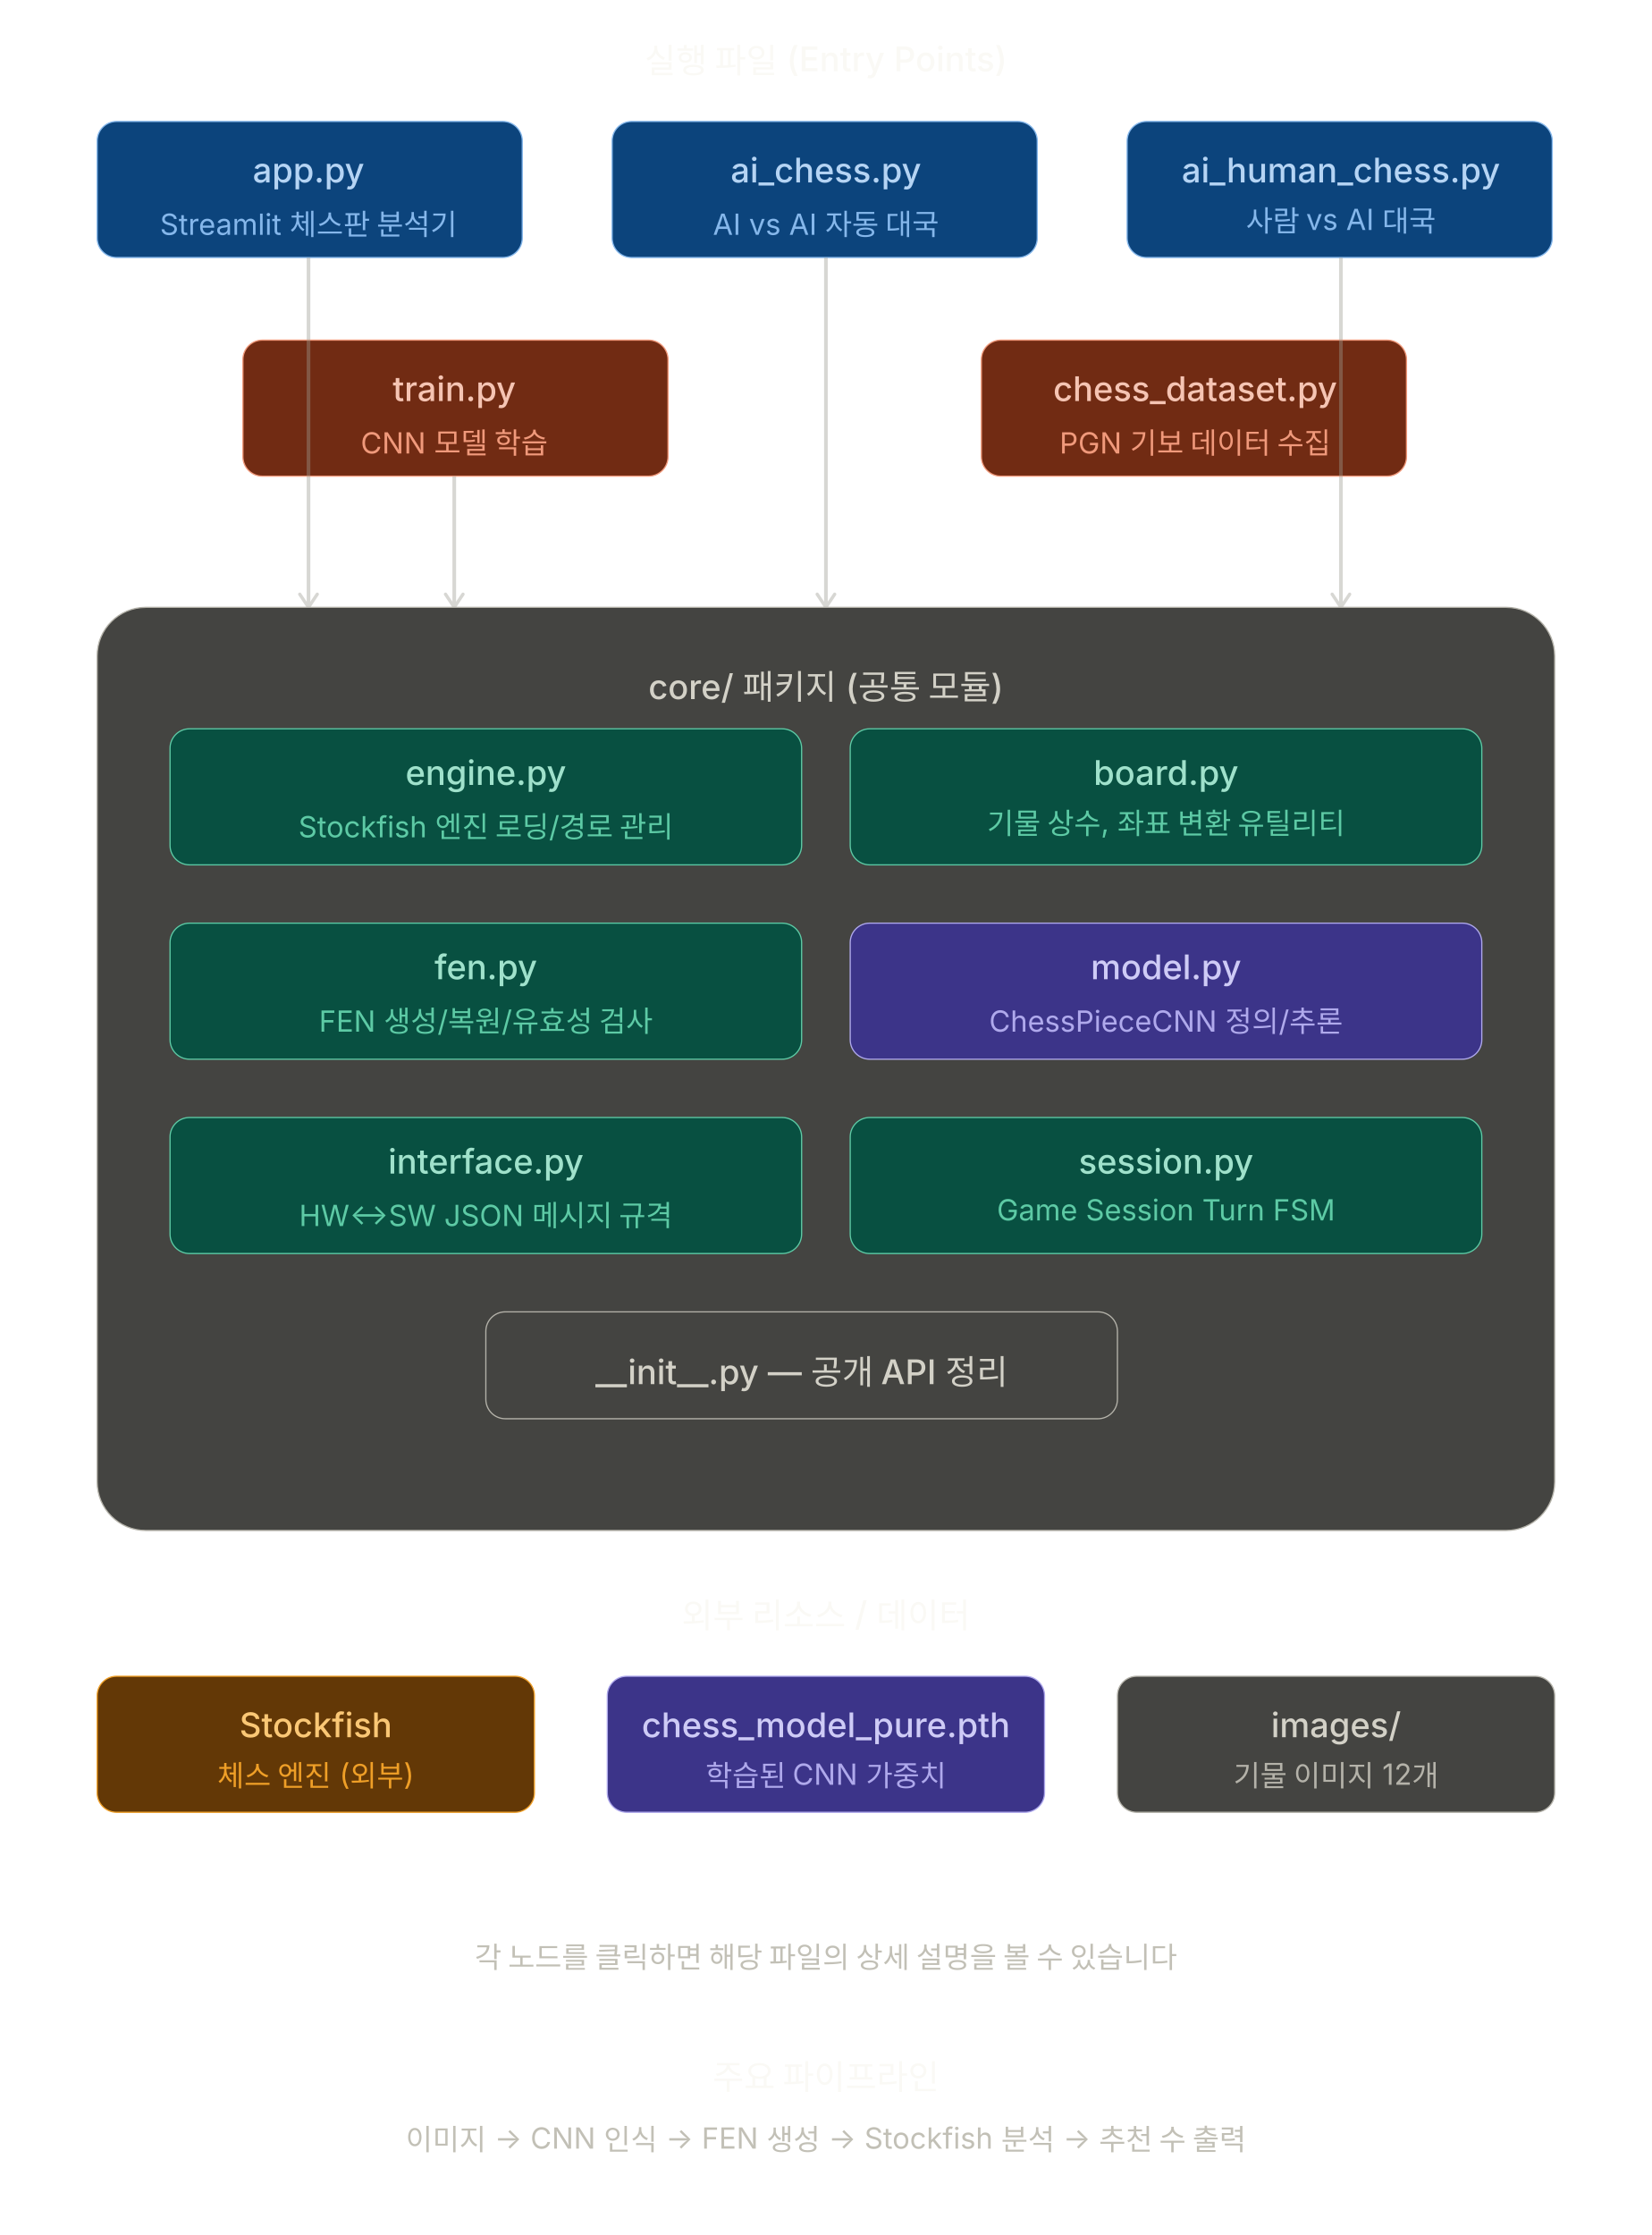
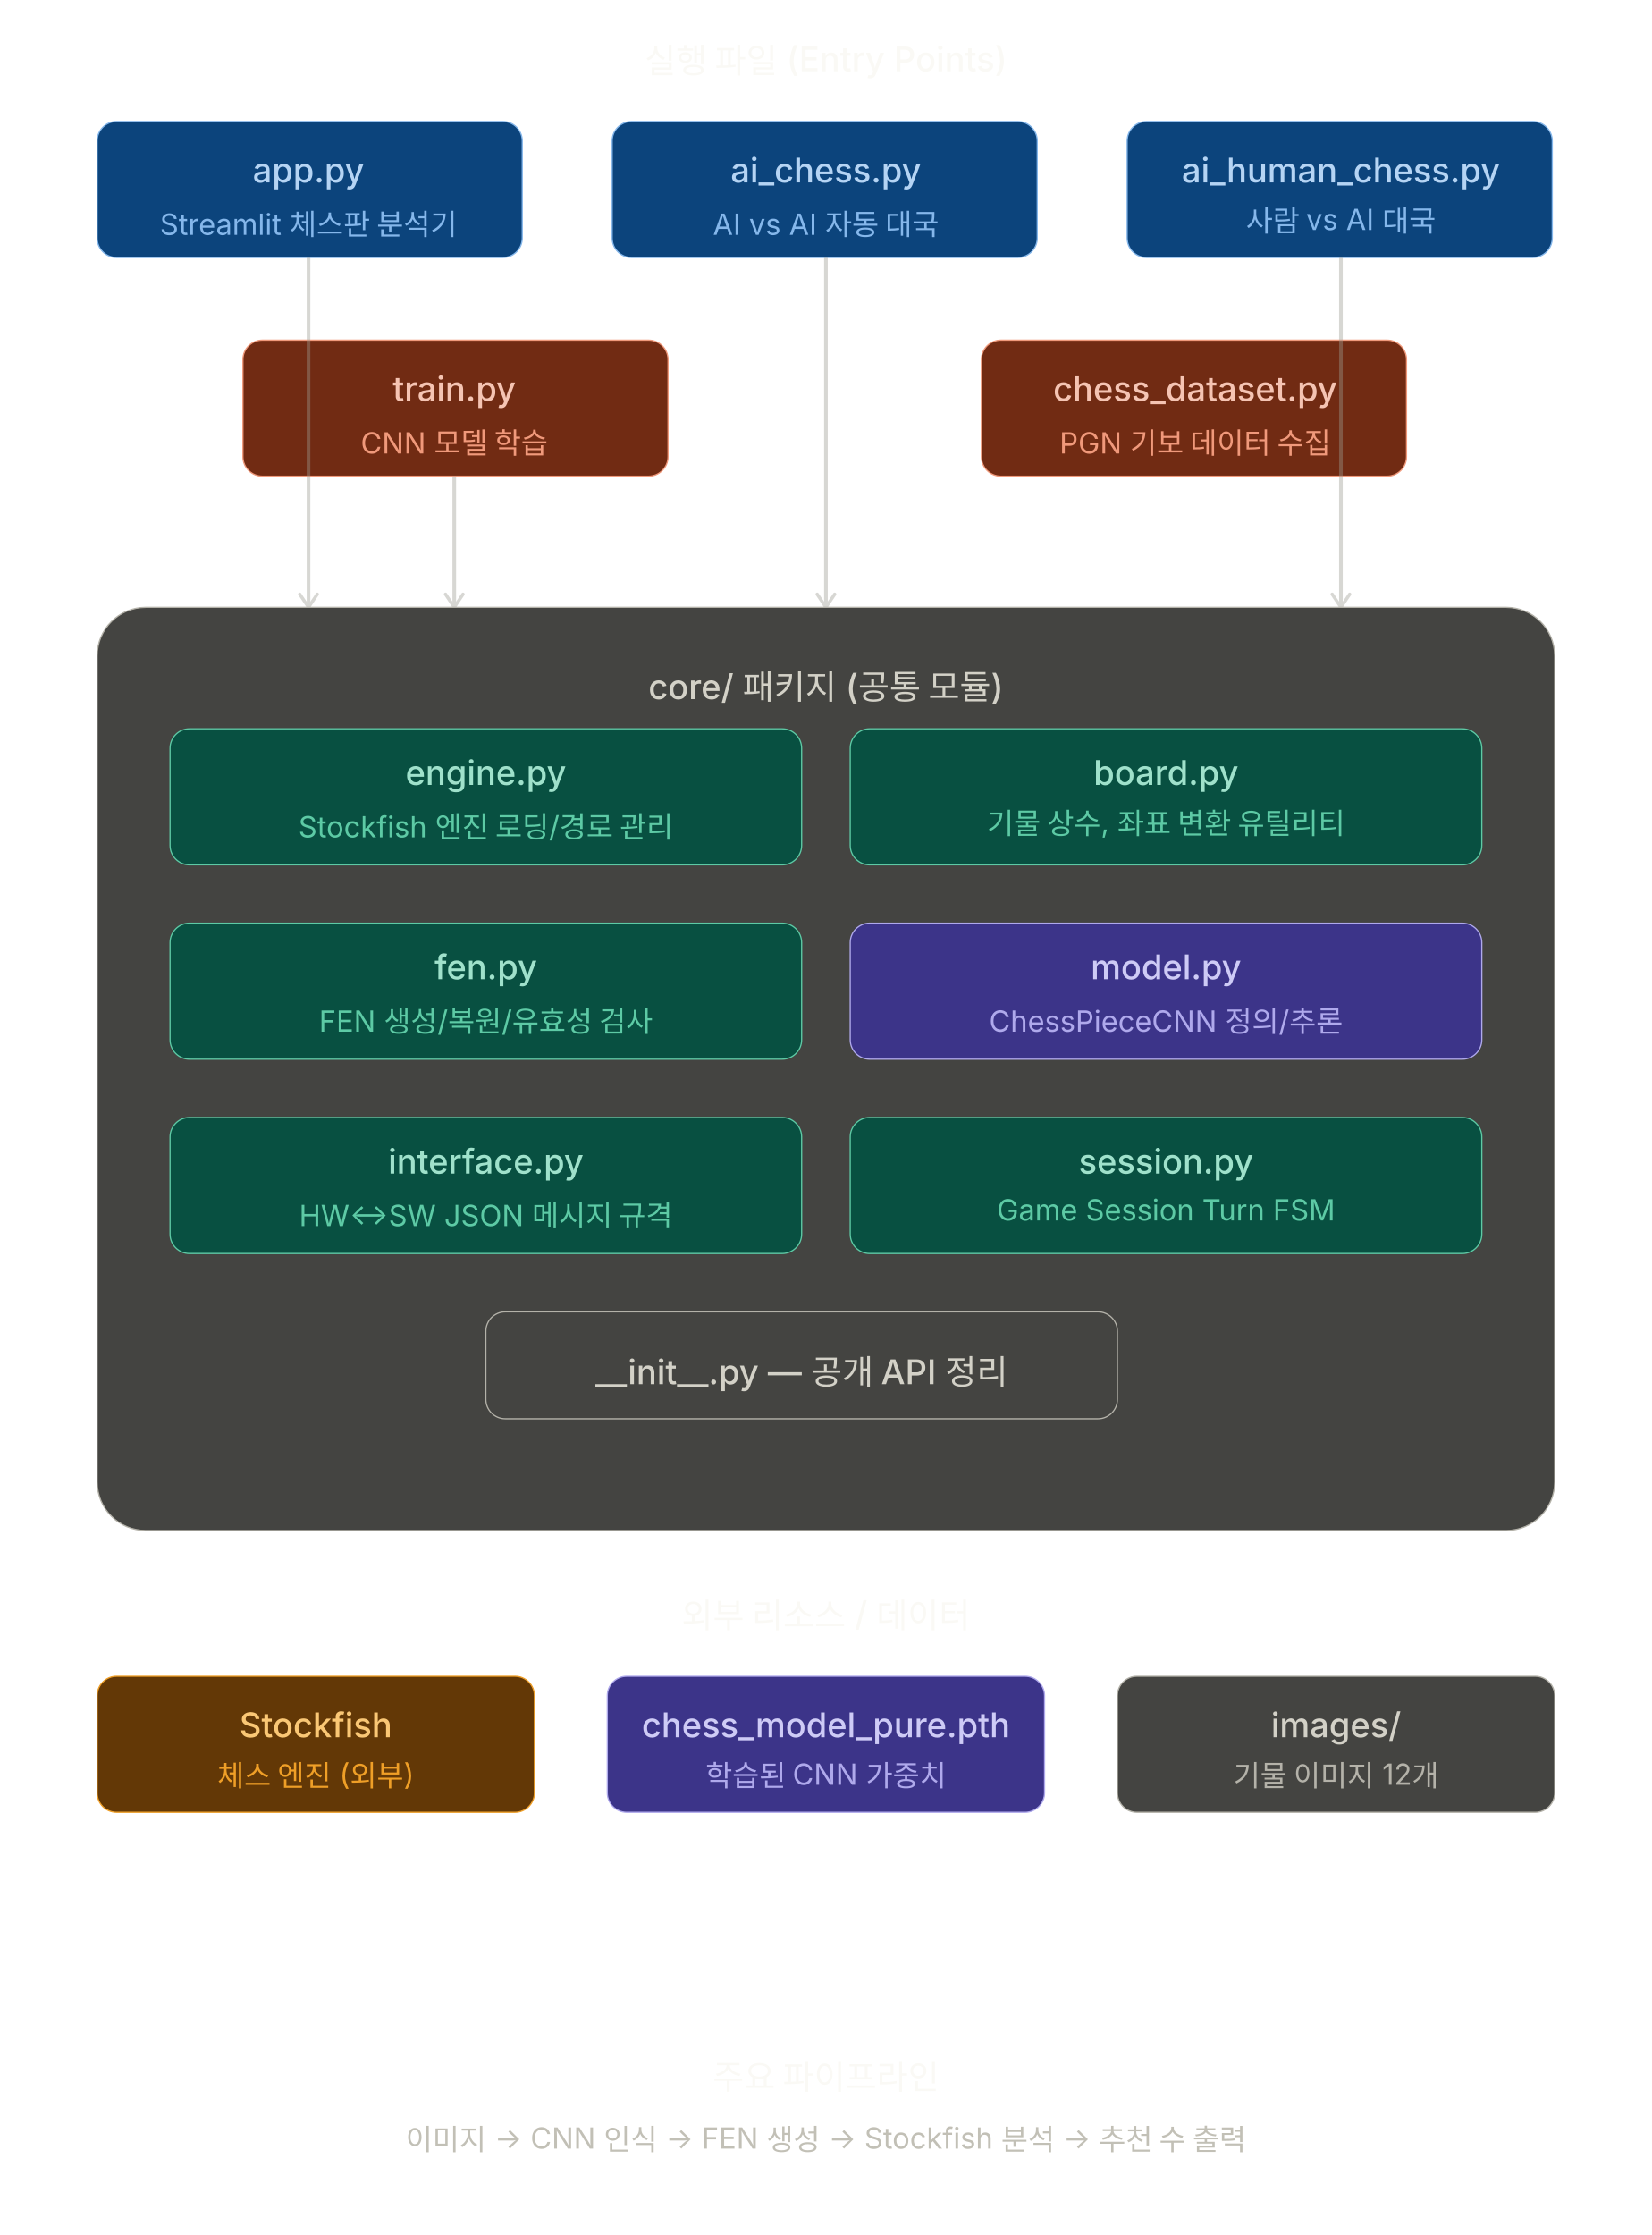
<svg xmlns="http://www.w3.org/2000/svg" width="100%" viewBox="0 0 680 920" role="img">
  <defs>
    <marker id="arrow" viewBox="0 0 10 10" refX="8" refY="5" markerWidth="6" markerHeight="6" orient="auto-start-reverse">
      <path d="M2 1L8 5L2 9" fill="none" stroke="context-stroke" stroke-width="1.5" stroke-linecap="round" stroke-linejoin="round" />
    </marker>
  </defs>
  <text x="340" y="30" text-anchor="middle" style="fill:rgb(250, 249, 245);stroke:none;color:rgb(255, 255, 255);stroke-width:1px;stroke-linecap:butt;stroke-linejoin:miter;opacity:1;font-family:&quot;Anthropic Sans&quot;, -apple-system, BlinkMacSystemFont, &quot;Segoe UI&quot;, sans-serif;font-size:14px;font-weight:500;text-anchor:middle;dominant-baseline:auto">실행 파일 (Entry Points)</text>
  <g style="fill:rgb(0, 0, 0);stroke:none;color:rgb(255, 255, 255);stroke-width:1px;stroke-linecap:butt;stroke-linejoin:miter;opacity:1;font-family:&quot;Anthropic Sans&quot;, -apple-system, BlinkMacSystemFont, &quot;Segoe UI&quot;, sans-serif;font-size:16px;font-weight:400;text-anchor:start;dominant-baseline:auto">
    <rect x="40" y="50" width="175" height="56" rx="8" stroke-width="0.5" style="fill:rgb(12, 68, 124);stroke:rgb(133, 183, 235);color:rgb(255, 255, 255);stroke-width:0.5px;stroke-linecap:butt;stroke-linejoin:miter;opacity:1;font-family:&quot;Anthropic Sans&quot;, -apple-system, BlinkMacSystemFont, &quot;Segoe UI&quot;, sans-serif;font-size:16px;font-weight:400;text-anchor:start;dominant-baseline:auto" />
    <text x="127" y="70" text-anchor="middle" dominant-baseline="central" style="fill:rgb(181, 212, 244);stroke:none;color:rgb(255, 255, 255);stroke-width:1px;stroke-linecap:butt;stroke-linejoin:miter;opacity:1;font-family:&quot;Anthropic Sans&quot;, -apple-system, BlinkMacSystemFont, &quot;Segoe UI&quot;, sans-serif;font-size:14px;font-weight:500;text-anchor:middle;dominant-baseline:central">app.py</text>
    <text x="127" y="90" text-anchor="middle" dominant-baseline="central" style="fill:rgb(133, 183, 235);stroke:none;color:rgb(255, 255, 255);stroke-width:1px;stroke-linecap:butt;stroke-linejoin:miter;opacity:1;font-family:&quot;Anthropic Sans&quot;, -apple-system, BlinkMacSystemFont, &quot;Segoe UI&quot;, sans-serif;font-size:12px;font-weight:400;text-anchor:middle;dominant-baseline:central">Streamlit 체스판 분석기</text>
  </g>
  <g style="fill:rgb(0, 0, 0);stroke:none;color:rgb(255, 255, 255);stroke-width:1px;stroke-linecap:butt;stroke-linejoin:miter;opacity:1;font-family:&quot;Anthropic Sans&quot;, -apple-system, BlinkMacSystemFont, &quot;Segoe UI&quot;, sans-serif;font-size:16px;font-weight:400;text-anchor:start;dominant-baseline:auto">
    <rect x="252" y="50" width="175" height="56" rx="8" stroke-width="0.5" style="fill:rgb(12, 68, 124);stroke:rgb(133, 183, 235);color:rgb(255, 255, 255);stroke-width:0.5px;stroke-linecap:butt;stroke-linejoin:miter;opacity:1;font-family:&quot;Anthropic Sans&quot;, -apple-system, BlinkMacSystemFont, &quot;Segoe UI&quot;, sans-serif;font-size:16px;font-weight:400;text-anchor:start;dominant-baseline:auto" />
    <text x="340" y="70" text-anchor="middle" dominant-baseline="central" style="fill:rgb(181, 212, 244);stroke:none;color:rgb(255, 255, 255);stroke-width:1px;stroke-linecap:butt;stroke-linejoin:miter;opacity:1;font-family:&quot;Anthropic Sans&quot;, -apple-system, BlinkMacSystemFont, &quot;Segoe UI&quot;, sans-serif;font-size:14px;font-weight:500;text-anchor:middle;dominant-baseline:central">ai_chess.py</text>
    <text x="340" y="90" text-anchor="middle" dominant-baseline="central" style="fill:rgb(133, 183, 235);stroke:none;color:rgb(255, 255, 255);stroke-width:1px;stroke-linecap:butt;stroke-linejoin:miter;opacity:1;font-family:&quot;Anthropic Sans&quot;, -apple-system, BlinkMacSystemFont, &quot;Segoe UI&quot;, sans-serif;font-size:12px;font-weight:400;text-anchor:middle;dominant-baseline:central">AI vs AI 자동 대국</text>
  </g>
  <g style="fill:rgb(0, 0, 0);stroke:none;color:rgb(255, 255, 255);stroke-width:1px;stroke-linecap:butt;stroke-linejoin:miter;opacity:1;font-family:&quot;Anthropic Sans&quot;, -apple-system, BlinkMacSystemFont, &quot;Segoe UI&quot;, sans-serif;font-size:16px;font-weight:400;text-anchor:start;dominant-baseline:auto">
    <rect x="464" y="50" width="175" height="56" rx="8" stroke-width="0.5" style="fill:rgb(12, 68, 124);stroke:rgb(133, 183, 235);color:rgb(255, 255, 255);stroke-width:0.5px;stroke-linecap:butt;stroke-linejoin:miter;opacity:1;font-family:&quot;Anthropic Sans&quot;, -apple-system, BlinkMacSystemFont, &quot;Segoe UI&quot;, sans-serif;font-size:16px;font-weight:400;text-anchor:start;dominant-baseline:auto" />
    <text x="552" y="70" text-anchor="middle" dominant-baseline="central" style="fill:rgb(181, 212, 244);stroke:none;color:rgb(255, 255, 255);stroke-width:1px;stroke-linecap:butt;stroke-linejoin:miter;opacity:1;font-family:&quot;Anthropic Sans&quot;, -apple-system, BlinkMacSystemFont, &quot;Segoe UI&quot;, sans-serif;font-size:14px;font-weight:500;text-anchor:middle;dominant-baseline:central">ai_human_chess.py</text>
    <text x="552" y="90" text-anchor="middle" dominant-baseline="central" style="fill:rgb(133, 183, 235);stroke:none;color:rgb(255, 255, 255);stroke-width:1px;stroke-linecap:butt;stroke-linejoin:miter;opacity:1;font-family:&quot;Anthropic Sans&quot;, -apple-system, BlinkMacSystemFont, &quot;Segoe UI&quot;, sans-serif;font-size:12px;font-weight:400;text-anchor:middle;dominant-baseline:central">사람 vs AI 대국</text>
  </g>
  <g style="fill:rgb(0, 0, 0);stroke:none;color:rgb(255, 255, 255);stroke-width:1px;stroke-linecap:butt;stroke-linejoin:miter;opacity:1;font-family:&quot;Anthropic Sans&quot;, -apple-system, BlinkMacSystemFont, &quot;Segoe UI&quot;, sans-serif;font-size:16px;font-weight:400;text-anchor:start;dominant-baseline:auto">
    <rect x="100" y="140" width="175" height="56" rx="8" stroke-width="0.5" style="fill:rgb(113, 43, 19);stroke:rgb(240, 153, 123);color:rgb(255, 255, 255);stroke-width:0.5px;stroke-linecap:butt;stroke-linejoin:miter;opacity:1;font-family:&quot;Anthropic Sans&quot;, -apple-system, BlinkMacSystemFont, &quot;Segoe UI&quot;, sans-serif;font-size:16px;font-weight:400;text-anchor:start;dominant-baseline:auto" />
    <text x="187" y="160" text-anchor="middle" dominant-baseline="central" style="fill:rgb(245, 196, 179);stroke:none;color:rgb(255, 255, 255);stroke-width:1px;stroke-linecap:butt;stroke-linejoin:miter;opacity:1;font-family:&quot;Anthropic Sans&quot;, -apple-system, BlinkMacSystemFont, &quot;Segoe UI&quot;, sans-serif;font-size:14px;font-weight:500;text-anchor:middle;dominant-baseline:central">train.py</text>
    <text x="187" y="180" text-anchor="middle" dominant-baseline="central" style="fill:rgb(240, 153, 123);stroke:none;color:rgb(255, 255, 255);stroke-width:1px;stroke-linecap:butt;stroke-linejoin:miter;opacity:1;font-family:&quot;Anthropic Sans&quot;, -apple-system, BlinkMacSystemFont, &quot;Segoe UI&quot;, sans-serif;font-size:12px;font-weight:400;text-anchor:middle;dominant-baseline:central">CNN 모델 학습</text>
  </g>
  <g style="fill:rgb(0, 0, 0);stroke:none;color:rgb(255, 255, 255);stroke-width:1px;stroke-linecap:butt;stroke-linejoin:miter;opacity:1;font-family:&quot;Anthropic Sans&quot;, -apple-system, BlinkMacSystemFont, &quot;Segoe UI&quot;, sans-serif;font-size:16px;font-weight:400;text-anchor:start;dominant-baseline:auto">
    <rect x="404" y="140" width="175" height="56" rx="8" stroke-width="0.5" style="fill:rgb(113, 43, 19);stroke:rgb(240, 153, 123);color:rgb(255, 255, 255);stroke-width:0.5px;stroke-linecap:butt;stroke-linejoin:miter;opacity:1;font-family:&quot;Anthropic Sans&quot;, -apple-system, BlinkMacSystemFont, &quot;Segoe UI&quot;, sans-serif;font-size:16px;font-weight:400;text-anchor:start;dominant-baseline:auto" />
    <text x="492" y="160" text-anchor="middle" dominant-baseline="central" style="fill:rgb(245, 196, 179);stroke:none;color:rgb(255, 255, 255);stroke-width:1px;stroke-linecap:butt;stroke-linejoin:miter;opacity:1;font-family:&quot;Anthropic Sans&quot;, -apple-system, BlinkMacSystemFont, &quot;Segoe UI&quot;, sans-serif;font-size:14px;font-weight:500;text-anchor:middle;dominant-baseline:central">chess_dataset.py</text>
    <text x="492" y="180" text-anchor="middle" dominant-baseline="central" style="fill:rgb(240, 153, 123);stroke:none;color:rgb(255, 255, 255);stroke-width:1px;stroke-linecap:butt;stroke-linejoin:miter;opacity:1;font-family:&quot;Anthropic Sans&quot;, -apple-system, BlinkMacSystemFont, &quot;Segoe UI&quot;, sans-serif;font-size:12px;font-weight:400;text-anchor:middle;dominant-baseline:central">PGN 기보 데이터 수집</text>
  </g>
  <line x1="127" y1="106" x2="127" y2="250" marker-end="url(#arrow)" opacity="0.4" style="fill:none;stroke:rgb(156, 154, 146);color:rgb(255, 255, 255);stroke-width:1.5px;stroke-linecap:butt;stroke-linejoin:miter;opacity:0.4;font-family:&quot;Anthropic Sans&quot;, -apple-system, BlinkMacSystemFont, &quot;Segoe UI&quot;, sans-serif;font-size:16px;font-weight:400;text-anchor:start;dominant-baseline:auto" />
  <line x1="340" y1="106" x2="340" y2="250" marker-end="url(#arrow)" opacity="0.4" style="fill:none;stroke:rgb(156, 154, 146);color:rgb(255, 255, 255);stroke-width:1.5px;stroke-linecap:butt;stroke-linejoin:miter;opacity:0.4;font-family:&quot;Anthropic Sans&quot;, -apple-system, BlinkMacSystemFont, &quot;Segoe UI&quot;, sans-serif;font-size:16px;font-weight:400;text-anchor:start;dominant-baseline:auto" />
  <line x1="552" y1="106" x2="552" y2="250" marker-end="url(#arrow)" opacity="0.4" style="fill:none;stroke:rgb(156, 154, 146);color:rgb(255, 255, 255);stroke-width:1.5px;stroke-linecap:butt;stroke-linejoin:miter;opacity:0.4;font-family:&quot;Anthropic Sans&quot;, -apple-system, BlinkMacSystemFont, &quot;Segoe UI&quot;, sans-serif;font-size:16px;font-weight:400;text-anchor:start;dominant-baseline:auto" />
  <line x1="187" y1="196" x2="187" y2="250" marker-end="url(#arrow)" opacity="0.4" style="fill:none;stroke:rgb(156, 154, 146);color:rgb(255, 255, 255);stroke-width:1.5px;stroke-linecap:butt;stroke-linejoin:miter;opacity:0.4;font-family:&quot;Anthropic Sans&quot;, -apple-system, BlinkMacSystemFont, &quot;Segoe UI&quot;, sans-serif;font-size:16px;font-weight:400;text-anchor:start;dominant-baseline:auto" />
  <g style="fill:rgb(0, 0, 0);stroke:none;color:rgb(255, 255, 255);stroke-width:1px;stroke-linecap:butt;stroke-linejoin:miter;opacity:1;font-family:&quot;Anthropic Sans&quot;, -apple-system, BlinkMacSystemFont, &quot;Segoe UI&quot;, sans-serif;font-size:16px;font-weight:400;text-anchor:start;dominant-baseline:auto">
    <rect x="40" y="250" width="600" height="380" rx="20" stroke-width="0.5" style="fill:rgb(68, 68, 65);stroke:rgb(180, 178, 169);color:rgb(255, 255, 255);stroke-width:0.5px;stroke-linecap:butt;stroke-linejoin:miter;opacity:1;font-family:&quot;Anthropic Sans&quot;, -apple-system, BlinkMacSystemFont, &quot;Segoe UI&quot;, sans-serif;font-size:16px;font-weight:400;text-anchor:start;dominant-baseline:auto" />
    <text x="340" y="280" text-anchor="middle" dominant-baseline="central" style="fill:rgb(211, 209, 199);stroke:none;color:rgb(255, 255, 255);stroke-width:1px;stroke-linecap:butt;stroke-linejoin:miter;opacity:1;font-family:&quot;Anthropic Sans&quot;, -apple-system, BlinkMacSystemFont, &quot;Segoe UI&quot;, sans-serif;font-size:14px;font-weight:500;text-anchor:middle;dominant-baseline:central">core/ 패키지 (공통 모듈)</text>
  </g>
  <g style="fill:rgb(0, 0, 0);stroke:none;color:rgb(255, 255, 255);stroke-width:1px;stroke-linecap:butt;stroke-linejoin:miter;opacity:1;font-family:&quot;Anthropic Sans&quot;, -apple-system, BlinkMacSystemFont, &quot;Segoe UI&quot;, sans-serif;font-size:16px;font-weight:400;text-anchor:start;dominant-baseline:auto">
    <rect x="70" y="300" width="260" height="56" rx="8" stroke-width="0.5" style="fill:rgb(8, 80, 65);stroke:rgb(93, 202, 165);color:rgb(255, 255, 255);stroke-width:0.5px;stroke-linecap:butt;stroke-linejoin:miter;opacity:1;font-family:&quot;Anthropic Sans&quot;, -apple-system, BlinkMacSystemFont, &quot;Segoe UI&quot;, sans-serif;font-size:16px;font-weight:400;text-anchor:start;dominant-baseline:auto" />
    <text x="200" y="318" text-anchor="middle" dominant-baseline="central" style="fill:rgb(159, 225, 203);stroke:none;color:rgb(255, 255, 255);stroke-width:1px;stroke-linecap:butt;stroke-linejoin:miter;opacity:1;font-family:&quot;Anthropic Sans&quot;, -apple-system, BlinkMacSystemFont, &quot;Segoe UI&quot;, sans-serif;font-size:14px;font-weight:500;text-anchor:middle;dominant-baseline:central">engine.py</text>
    <text x="200" y="338" text-anchor="middle" dominant-baseline="central" style="fill:rgb(93, 202, 165);stroke:none;color:rgb(255, 255, 255);stroke-width:1px;stroke-linecap:butt;stroke-linejoin:miter;opacity:1;font-family:&quot;Anthropic Sans&quot;, -apple-system, BlinkMacSystemFont, &quot;Segoe UI&quot;, sans-serif;font-size:12px;font-weight:400;text-anchor:middle;dominant-baseline:central">Stockfish 엔진 로딩/경로 관리</text>
  </g>
  <g style="fill:rgb(0, 0, 0);stroke:none;color:rgb(255, 255, 255);stroke-width:1px;stroke-linecap:butt;stroke-linejoin:miter;opacity:1;font-family:&quot;Anthropic Sans&quot;, -apple-system, BlinkMacSystemFont, &quot;Segoe UI&quot;, sans-serif;font-size:16px;font-weight:400;text-anchor:start;dominant-baseline:auto">
    <rect x="350" y="300" width="260" height="56" rx="8" stroke-width="0.5" style="fill:rgb(8, 80, 65);stroke:rgb(93, 202, 165);color:rgb(255, 255, 255);stroke-width:0.5px;stroke-linecap:butt;stroke-linejoin:miter;opacity:1;font-family:&quot;Anthropic Sans&quot;, -apple-system, BlinkMacSystemFont, &quot;Segoe UI&quot;, sans-serif;font-size:16px;font-weight:400;text-anchor:start;dominant-baseline:auto" />
    <text x="480" y="318" text-anchor="middle" dominant-baseline="central" style="fill:rgb(159, 225, 203);stroke:none;color:rgb(255, 255, 255);stroke-width:1px;stroke-linecap:butt;stroke-linejoin:miter;opacity:1;font-family:&quot;Anthropic Sans&quot;, -apple-system, BlinkMacSystemFont, &quot;Segoe UI&quot;, sans-serif;font-size:14px;font-weight:500;text-anchor:middle;dominant-baseline:central">board.py</text>
    <text x="480" y="338" text-anchor="middle" dominant-baseline="central" style="fill:rgb(93, 202, 165);stroke:none;color:rgb(255, 255, 255);stroke-width:1px;stroke-linecap:butt;stroke-linejoin:miter;opacity:1;font-family:&quot;Anthropic Sans&quot;, -apple-system, BlinkMacSystemFont, &quot;Segoe UI&quot;, sans-serif;font-size:12px;font-weight:400;text-anchor:middle;dominant-baseline:central">기물 상수, 좌표 변환 유틸리티</text>
  </g>
  <g style="fill:rgb(0, 0, 0);stroke:none;color:rgb(255, 255, 255);stroke-width:1px;stroke-linecap:butt;stroke-linejoin:miter;opacity:1;font-family:&quot;Anthropic Sans&quot;, -apple-system, BlinkMacSystemFont, &quot;Segoe UI&quot;, sans-serif;font-size:16px;font-weight:400;text-anchor:start;dominant-baseline:auto">
    <rect x="70" y="380" width="260" height="56" rx="8" stroke-width="0.5" style="fill:rgb(8, 80, 65);stroke:rgb(93, 202, 165);color:rgb(255, 255, 255);stroke-width:0.5px;stroke-linecap:butt;stroke-linejoin:miter;opacity:1;font-family:&quot;Anthropic Sans&quot;, -apple-system, BlinkMacSystemFont, &quot;Segoe UI&quot;, sans-serif;font-size:16px;font-weight:400;text-anchor:start;dominant-baseline:auto" />
    <text x="200" y="398" text-anchor="middle" dominant-baseline="central" style="fill:rgb(159, 225, 203);stroke:none;color:rgb(255, 255, 255);stroke-width:1px;stroke-linecap:butt;stroke-linejoin:miter;opacity:1;font-family:&quot;Anthropic Sans&quot;, -apple-system, BlinkMacSystemFont, &quot;Segoe UI&quot;, sans-serif;font-size:14px;font-weight:500;text-anchor:middle;dominant-baseline:central">fen.py</text>
    <text x="200" y="418" text-anchor="middle" dominant-baseline="central" style="fill:rgb(93, 202, 165);stroke:none;color:rgb(255, 255, 255);stroke-width:1px;stroke-linecap:butt;stroke-linejoin:miter;opacity:1;font-family:&quot;Anthropic Sans&quot;, -apple-system, BlinkMacSystemFont, &quot;Segoe UI&quot;, sans-serif;font-size:12px;font-weight:400;text-anchor:middle;dominant-baseline:central">FEN 생성/복원/유효성 검사</text>
  </g>
  <g style="fill:rgb(0, 0, 0);stroke:none;color:rgb(255, 255, 255);stroke-width:1px;stroke-linecap:butt;stroke-linejoin:miter;opacity:1;font-family:&quot;Anthropic Sans&quot;, -apple-system, BlinkMacSystemFont, &quot;Segoe UI&quot;, sans-serif;font-size:16px;font-weight:400;text-anchor:start;dominant-baseline:auto">
    <rect x="350" y="380" width="260" height="56" rx="8" stroke-width="0.5" style="fill:rgb(60, 52, 137);stroke:rgb(175, 169, 236);color:rgb(255, 255, 255);stroke-width:0.5px;stroke-linecap:butt;stroke-linejoin:miter;opacity:1;font-family:&quot;Anthropic Sans&quot;, -apple-system, BlinkMacSystemFont, &quot;Segoe UI&quot;, sans-serif;font-size:16px;font-weight:400;text-anchor:start;dominant-baseline:auto" />
    <text x="480" y="398" text-anchor="middle" dominant-baseline="central" style="fill:rgb(206, 203, 246);stroke:none;color:rgb(255, 255, 255);stroke-width:1px;stroke-linecap:butt;stroke-linejoin:miter;opacity:1;font-family:&quot;Anthropic Sans&quot;, -apple-system, BlinkMacSystemFont, &quot;Segoe UI&quot;, sans-serif;font-size:14px;font-weight:500;text-anchor:middle;dominant-baseline:central">model.py</text>
    <text x="480" y="418" text-anchor="middle" dominant-baseline="central" style="fill:rgb(175, 169, 236);stroke:none;color:rgb(255, 255, 255);stroke-width:1px;stroke-linecap:butt;stroke-linejoin:miter;opacity:1;font-family:&quot;Anthropic Sans&quot;, -apple-system, BlinkMacSystemFont, &quot;Segoe UI&quot;, sans-serif;font-size:12px;font-weight:400;text-anchor:middle;dominant-baseline:central">ChessPieceCNN 정의/추론</text>
  </g>
  <g style="fill:rgb(0, 0, 0);stroke:none;color:rgb(255, 255, 255);stroke-width:1px;stroke-linecap:butt;stroke-linejoin:miter;opacity:1;font-family:&quot;Anthropic Sans&quot;, -apple-system, BlinkMacSystemFont, &quot;Segoe UI&quot;, sans-serif;font-size:16px;font-weight:400;text-anchor:start;dominant-baseline:auto">
    <rect x="70" y="460" width="260" height="56" rx="8" stroke-width="0.5" style="fill:rgb(8, 80, 65);stroke:rgb(93, 202, 165);color:rgb(255, 255, 255);stroke-width:0.5px;stroke-linecap:butt;stroke-linejoin:miter;opacity:1;font-family:&quot;Anthropic Sans&quot;, -apple-system, BlinkMacSystemFont, &quot;Segoe UI&quot;, sans-serif;font-size:16px;font-weight:400;text-anchor:start;dominant-baseline:auto" />
    <text x="200" y="478" text-anchor="middle" dominant-baseline="central" style="fill:rgb(159, 225, 203);stroke:none;color:rgb(255, 255, 255);stroke-width:1px;stroke-linecap:butt;stroke-linejoin:miter;opacity:1;font-family:&quot;Anthropic Sans&quot;, -apple-system, BlinkMacSystemFont, &quot;Segoe UI&quot;, sans-serif;font-size:14px;font-weight:500;text-anchor:middle;dominant-baseline:central">interface.py</text>
    <text x="200" y="498" text-anchor="middle" dominant-baseline="central" style="fill:rgb(93, 202, 165);stroke:none;color:rgb(255, 255, 255);stroke-width:1px;stroke-linecap:butt;stroke-linejoin:miter;opacity:1;font-family:&quot;Anthropic Sans&quot;, -apple-system, BlinkMacSystemFont, &quot;Segoe UI&quot;, sans-serif;font-size:12px;font-weight:400;text-anchor:middle;dominant-baseline:central">HW↔SW JSON 메시지 규격</text>
  </g>
  <g style="fill:rgb(0, 0, 0);stroke:none;color:rgb(255, 255, 255);stroke-width:1px;stroke-linecap:butt;stroke-linejoin:miter;opacity:1;font-family:&quot;Anthropic Sans&quot;, -apple-system, BlinkMacSystemFont, &quot;Segoe UI&quot;, sans-serif;font-size:16px;font-weight:400;text-anchor:start;dominant-baseline:auto">
    <rect x="350" y="460" width="260" height="56" rx="8" stroke-width="0.5" style="fill:rgb(8, 80, 65);stroke:rgb(93, 202, 165);color:rgb(255, 255, 255);stroke-width:0.5px;stroke-linecap:butt;stroke-linejoin:miter;opacity:1;font-family:&quot;Anthropic Sans&quot;, -apple-system, BlinkMacSystemFont, &quot;Segoe UI&quot;, sans-serif;font-size:16px;font-weight:400;text-anchor:start;dominant-baseline:auto" />
    <text x="480" y="478" text-anchor="middle" dominant-baseline="central" style="fill:rgb(159, 225, 203);stroke:none;color:rgb(255, 255, 255);stroke-width:1px;stroke-linecap:butt;stroke-linejoin:miter;opacity:1;font-family:&quot;Anthropic Sans&quot;, -apple-system, BlinkMacSystemFont, &quot;Segoe UI&quot;, sans-serif;font-size:14px;font-weight:500;text-anchor:middle;dominant-baseline:central">session.py</text>
    <text x="480" y="498" text-anchor="middle" dominant-baseline="central" style="fill:rgb(93, 202, 165);stroke:none;color:rgb(255, 255, 255);stroke-width:1px;stroke-linecap:butt;stroke-linejoin:miter;opacity:1;font-family:&quot;Anthropic Sans&quot;, -apple-system, BlinkMacSystemFont, &quot;Segoe UI&quot;, sans-serif;font-size:12px;font-weight:400;text-anchor:middle;dominant-baseline:central">Game Session Turn FSM</text>
  </g>
  <g style="fill:rgb(0, 0, 0);stroke:none;color:rgb(255, 255, 255);stroke-width:1px;stroke-linecap:butt;stroke-linejoin:miter;opacity:1;font-family:&quot;Anthropic Sans&quot;, -apple-system, BlinkMacSystemFont, &quot;Segoe UI&quot;, sans-serif;font-size:16px;font-weight:400;text-anchor:start;dominant-baseline:auto">
    <rect x="200" y="540" width="260" height="44" rx="8" stroke-width="0.5" style="fill:rgb(68, 68, 65);stroke:rgb(180, 178, 169);color:rgb(255, 255, 255);stroke-width:0.5px;stroke-linecap:butt;stroke-linejoin:miter;opacity:1;font-family:&quot;Anthropic Sans&quot;, -apple-system, BlinkMacSystemFont, &quot;Segoe UI&quot;, sans-serif;font-size:16px;font-weight:400;text-anchor:start;dominant-baseline:auto" />
    <text x="330" y="562" text-anchor="middle" dominant-baseline="central" style="fill:rgb(211, 209, 199);stroke:none;color:rgb(255, 255, 255);stroke-width:1px;stroke-linecap:butt;stroke-linejoin:miter;opacity:1;font-family:&quot;Anthropic Sans&quot;, -apple-system, BlinkMacSystemFont, &quot;Segoe UI&quot;, sans-serif;font-size:14px;font-weight:500;text-anchor:middle;dominant-baseline:central">__init__.py — 공개 API 정리</text>
  </g>
  <text x="340" y="670" text-anchor="middle" style="fill:rgb(250, 249, 245);stroke:none;color:rgb(255, 255, 255);stroke-width:1px;stroke-linecap:butt;stroke-linejoin:miter;opacity:1;font-family:&quot;Anthropic Sans&quot;, -apple-system, BlinkMacSystemFont, &quot;Segoe UI&quot;, sans-serif;font-size:14px;font-weight:500;text-anchor:middle;dominant-baseline:auto">외부 리소스 / 데이터</text>
  <g style="fill:rgb(0, 0, 0);stroke:none;color:rgb(255, 255, 255);stroke-width:1px;stroke-linecap:butt;stroke-linejoin:miter;opacity:1;font-family:&quot;Anthropic Sans&quot;, -apple-system, BlinkMacSystemFont, &quot;Segoe UI&quot;, sans-serif;font-size:16px;font-weight:400;text-anchor:start;dominant-baseline:auto">
    <rect x="40" y="690" width="180" height="56" rx="8" stroke-width="0.5" style="fill:rgb(99, 56, 6);stroke:rgb(239, 159, 39);color:rgb(255, 255, 255);stroke-width:0.5px;stroke-linecap:butt;stroke-linejoin:miter;opacity:1;font-family:&quot;Anthropic Sans&quot;, -apple-system, BlinkMacSystemFont, &quot;Segoe UI&quot;, sans-serif;font-size:16px;font-weight:400;text-anchor:start;dominant-baseline:auto" />
    <text x="130" y="710" text-anchor="middle" dominant-baseline="central" style="fill:rgb(250, 199, 117);stroke:none;color:rgb(255, 255, 255);stroke-width:1px;stroke-linecap:butt;stroke-linejoin:miter;opacity:1;font-family:&quot;Anthropic Sans&quot;, -apple-system, BlinkMacSystemFont, &quot;Segoe UI&quot;, sans-serif;font-size:14px;font-weight:500;text-anchor:middle;dominant-baseline:central">Stockfish</text>
    <text x="130" y="730" text-anchor="middle" dominant-baseline="central" style="fill:rgb(239, 159, 39);stroke:none;color:rgb(255, 255, 255);stroke-width:1px;stroke-linecap:butt;stroke-linejoin:miter;opacity:1;font-family:&quot;Anthropic Sans&quot;, -apple-system, BlinkMacSystemFont, &quot;Segoe UI&quot;, sans-serif;font-size:12px;font-weight:400;text-anchor:middle;dominant-baseline:central">체스 엔진 (외부)</text>
  </g>
  <g style="fill:rgb(0, 0, 0);stroke:none;color:rgb(255, 255, 255);stroke-width:1px;stroke-linecap:butt;stroke-linejoin:miter;opacity:1;font-family:&quot;Anthropic Sans&quot;, -apple-system, BlinkMacSystemFont, &quot;Segoe UI&quot;, sans-serif;font-size:16px;font-weight:400;text-anchor:start;dominant-baseline:auto">
    <rect x="250" y="690" width="180" height="56" rx="8" stroke-width="0.5" style="fill:rgb(60, 52, 137);stroke:rgb(175, 169, 236);color:rgb(255, 255, 255);stroke-width:0.5px;stroke-linecap:butt;stroke-linejoin:miter;opacity:1;font-family:&quot;Anthropic Sans&quot;, -apple-system, BlinkMacSystemFont, &quot;Segoe UI&quot;, sans-serif;font-size:16px;font-weight:400;text-anchor:start;dominant-baseline:auto" />
    <text x="340" y="710" text-anchor="middle" dominant-baseline="central" style="fill:rgb(206, 203, 246);stroke:none;color:rgb(255, 255, 255);stroke-width:1px;stroke-linecap:butt;stroke-linejoin:miter;opacity:1;font-family:&quot;Anthropic Sans&quot;, -apple-system, BlinkMacSystemFont, &quot;Segoe UI&quot;, sans-serif;font-size:14px;font-weight:500;text-anchor:middle;dominant-baseline:central">chess_model_pure.pth</text>
    <text x="340" y="730" text-anchor="middle" dominant-baseline="central" style="fill:rgb(175, 169, 236);stroke:none;color:rgb(255, 255, 255);stroke-width:1px;stroke-linecap:butt;stroke-linejoin:miter;opacity:1;font-family:&quot;Anthropic Sans&quot;, -apple-system, BlinkMacSystemFont, &quot;Segoe UI&quot;, sans-serif;font-size:12px;font-weight:400;text-anchor:middle;dominant-baseline:central">학습된 CNN 가중치</text>
  </g>
  <g style="fill:rgb(0, 0, 0);stroke:none;color:rgb(255, 255, 255);stroke-width:1px;stroke-linecap:butt;stroke-linejoin:miter;opacity:1;font-family:&quot;Anthropic Sans&quot;, -apple-system, BlinkMacSystemFont, &quot;Segoe UI&quot;, sans-serif;font-size:16px;font-weight:400;text-anchor:start;dominant-baseline:auto">
    <rect x="460" y="690" width="180" height="56" rx="8" stroke-width="0.5" style="fill:rgb(68, 68, 65);stroke:rgb(180, 178, 169);color:rgb(255, 255, 255);stroke-width:0.5px;stroke-linecap:butt;stroke-linejoin:miter;opacity:1;font-family:&quot;Anthropic Sans&quot;, -apple-system, BlinkMacSystemFont, &quot;Segoe UI&quot;, sans-serif;font-size:16px;font-weight:400;text-anchor:start;dominant-baseline:auto" />
    <text x="550" y="710" text-anchor="middle" dominant-baseline="central" style="fill:rgb(211, 209, 199);stroke:none;color:rgb(255, 255, 255);stroke-width:1px;stroke-linecap:butt;stroke-linejoin:miter;opacity:1;font-family:&quot;Anthropic Sans&quot;, -apple-system, BlinkMacSystemFont, &quot;Segoe UI&quot;, sans-serif;font-size:14px;font-weight:500;text-anchor:middle;dominant-baseline:central">images/</text>
    <text x="550" y="730" text-anchor="middle" dominant-baseline="central" style="fill:rgb(180, 178, 169);stroke:none;color:rgb(255, 255, 255);stroke-width:1px;stroke-linecap:butt;stroke-linejoin:miter;opacity:1;font-family:&quot;Anthropic Sans&quot;, -apple-system, BlinkMacSystemFont, &quot;Segoe UI&quot;, sans-serif;font-size:12px;font-weight:400;text-anchor:middle;dominant-baseline:central">기물 이미지 12개</text>
  </g>
-   <text x="340" y="810" text-anchor="middle" style="fill:rgb(194, 192, 182);stroke:none;color:rgb(255, 255, 255);stroke-width:1px;stroke-linecap:butt;stroke-linejoin:miter;opacity:1;font-family:&quot;Anthropic Sans&quot;, -apple-system, BlinkMacSystemFont, &quot;Segoe UI&quot;, sans-serif;font-size:12px;font-weight:400;text-anchor:middle;dominant-baseline:auto">각 노드를 클릭하면 해당 파일의 상세 설명을 볼 수 있습니다</text>
  <text x="340" y="860" text-anchor="middle" style="fill:rgb(250, 249, 245);stroke:none;color:rgb(255, 255, 255);stroke-width:1px;stroke-linecap:butt;stroke-linejoin:miter;opacity:1;font-family:&quot;Anthropic Sans&quot;, -apple-system, BlinkMacSystemFont, &quot;Segoe UI&quot;, sans-serif;font-size:14px;font-weight:500;text-anchor:middle;dominant-baseline:auto">주요 파이프라인</text>
  <text x="340" y="885" text-anchor="middle" style="fill:rgb(194, 192, 182);stroke:none;color:rgb(255, 255, 255);stroke-width:1px;stroke-linecap:butt;stroke-linejoin:miter;opacity:1;font-family:&quot;Anthropic Sans&quot;, -apple-system, BlinkMacSystemFont, &quot;Segoe UI&quot;, sans-serif;font-size:12px;font-weight:400;text-anchor:middle;dominant-baseline:auto">이미지 → CNN 인식 → FEN 생성 → Stockfish 분석 → 추천 수 출력</text>
</svg>
